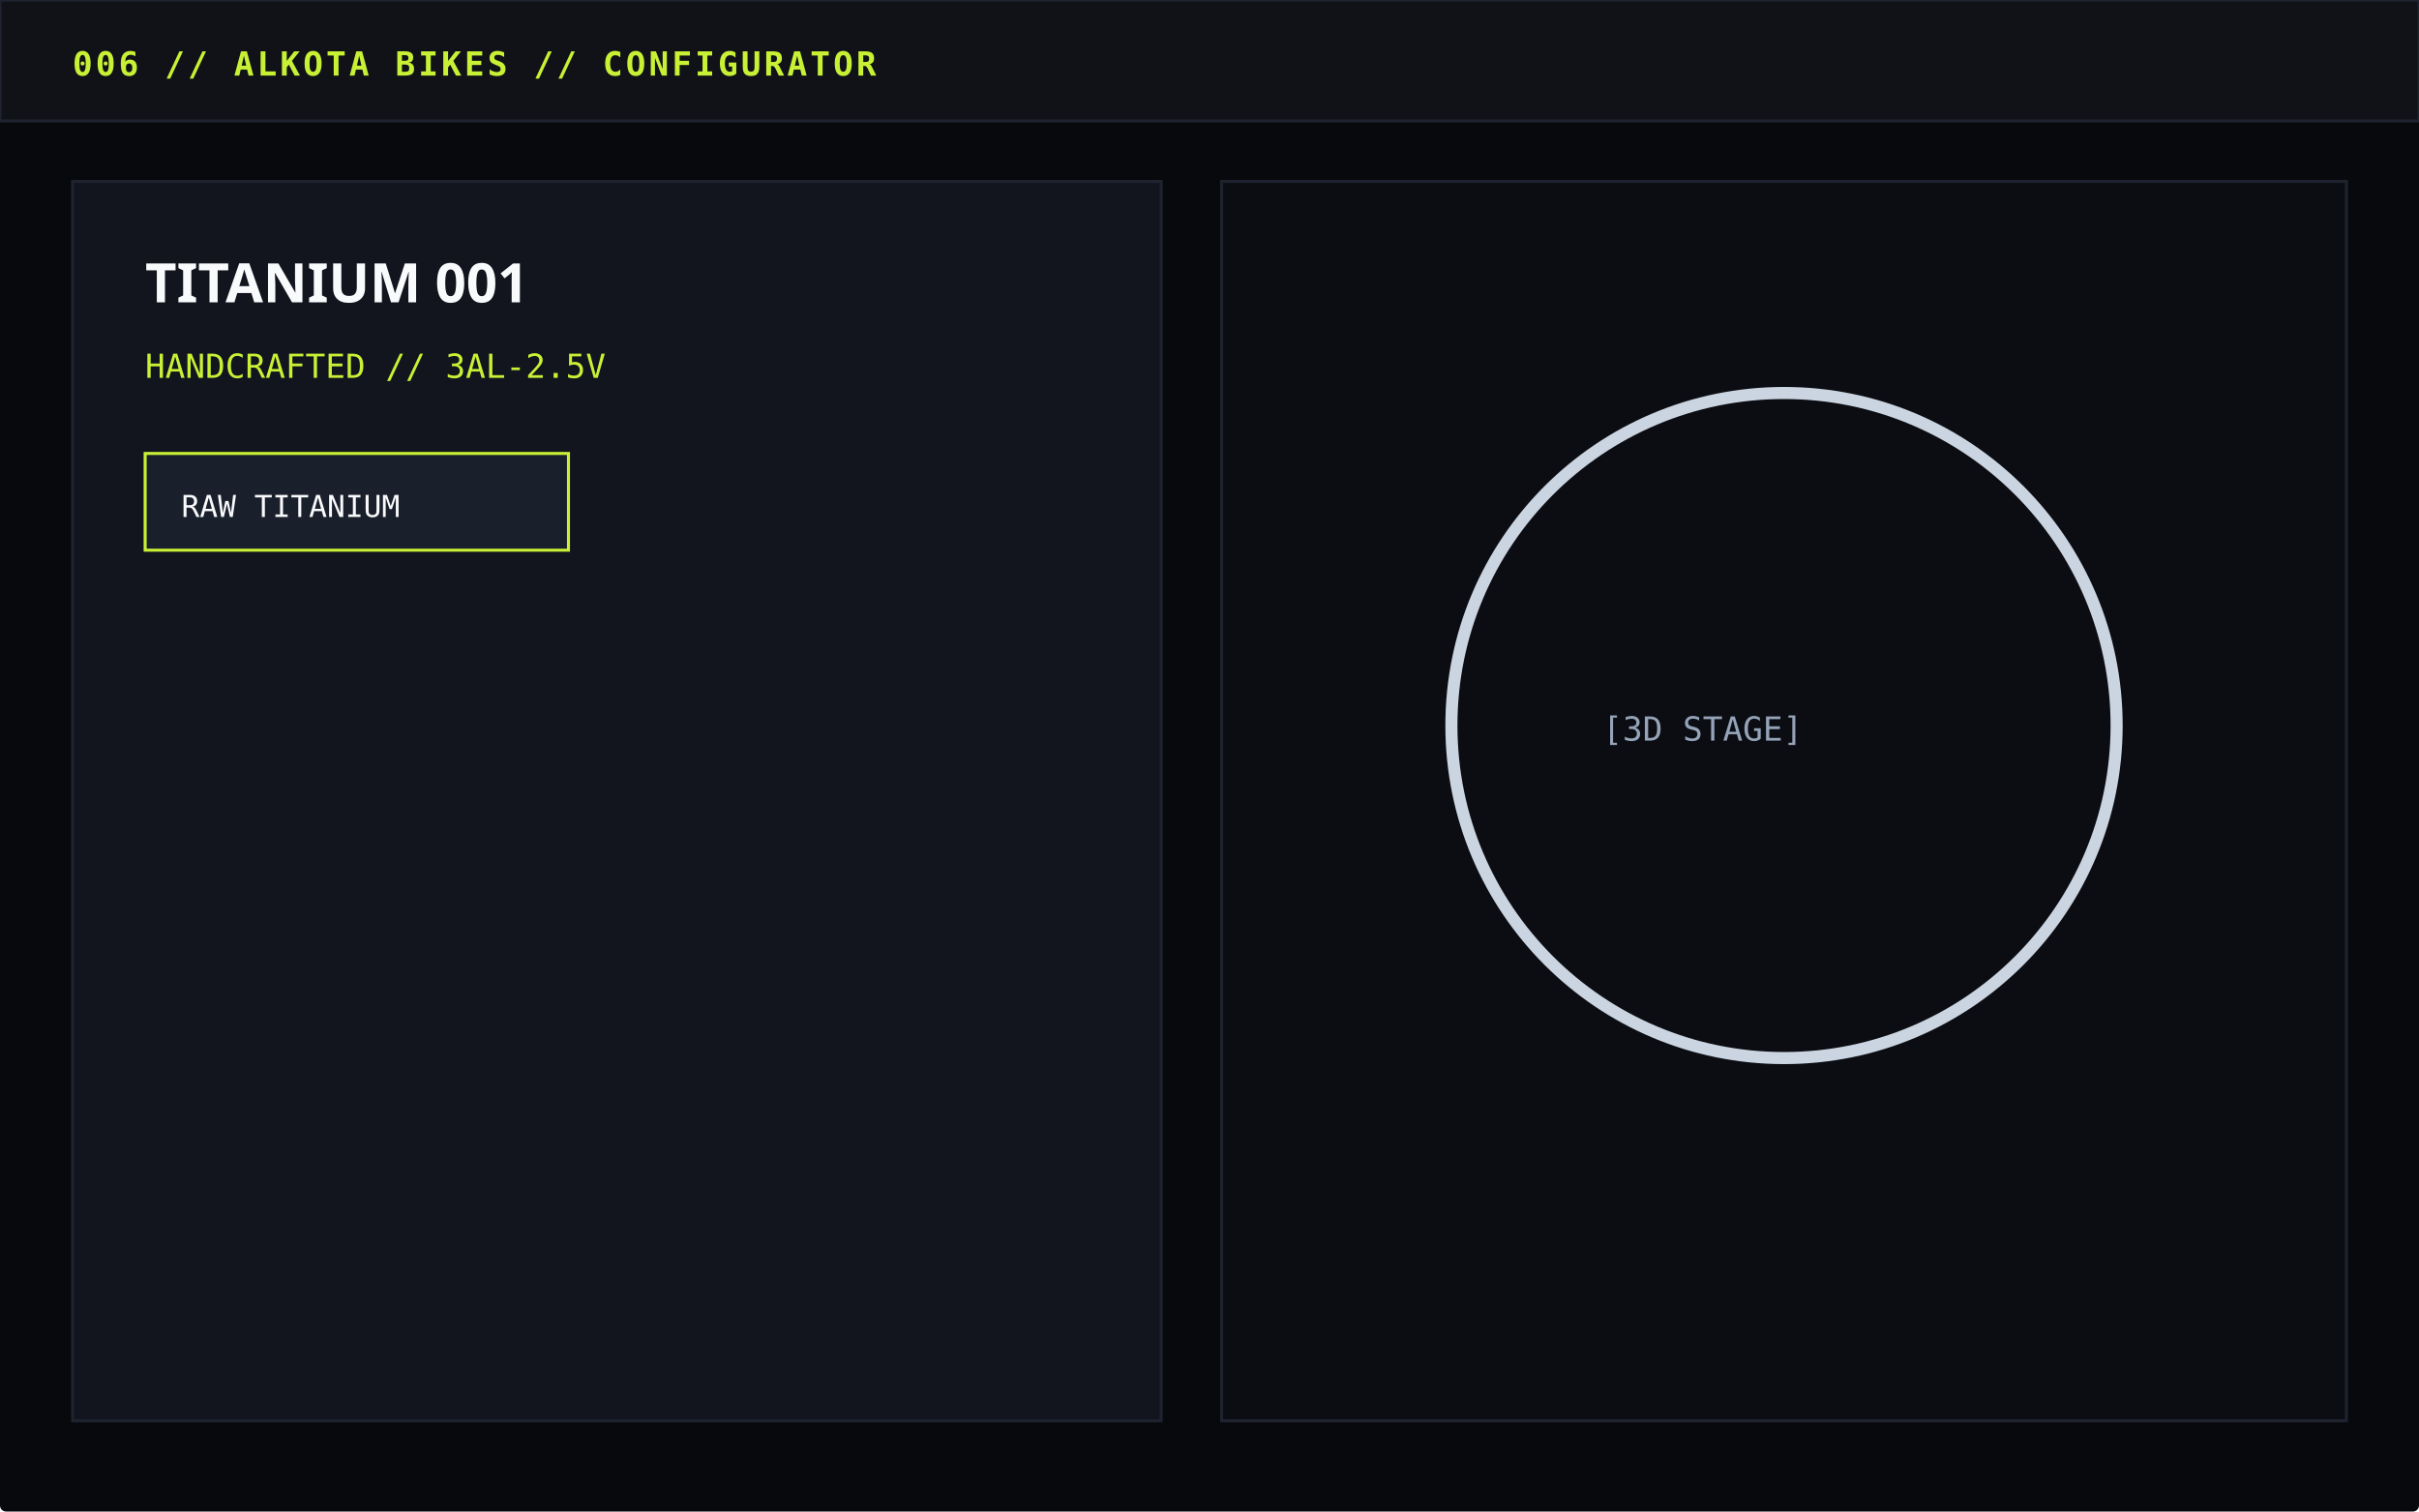
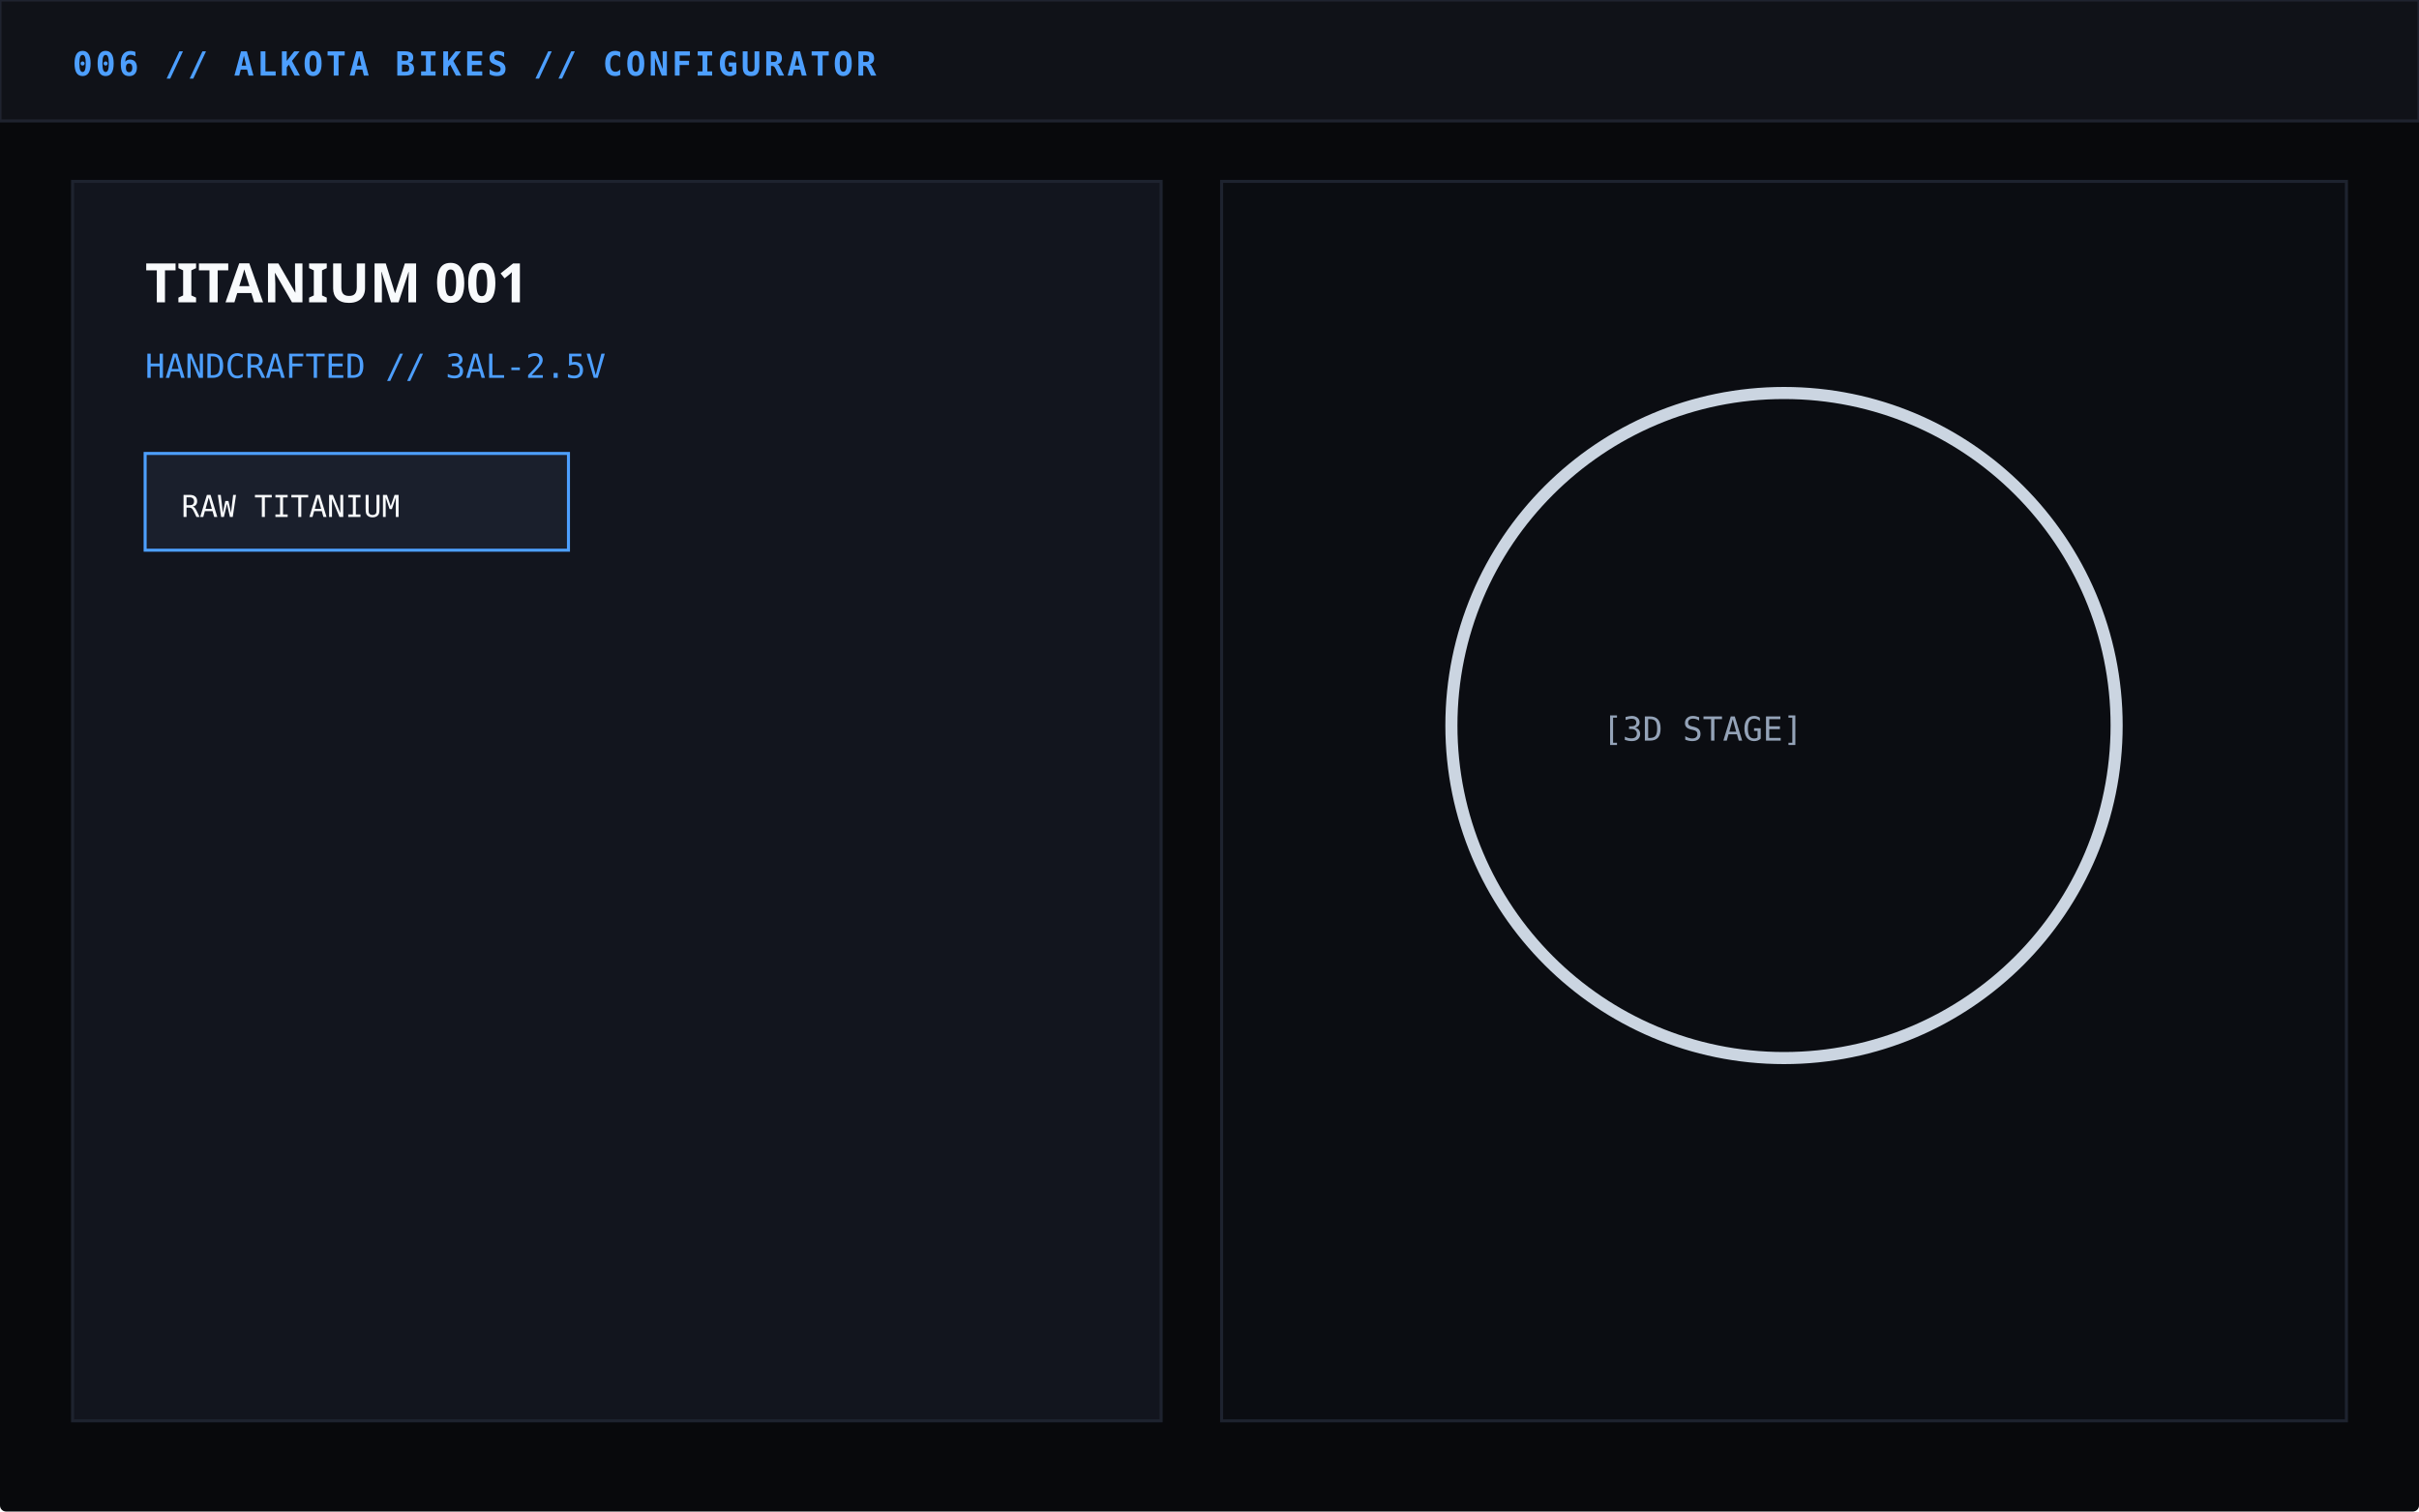
<svg xmlns="http://www.w3.org/2000/svg" width="800" height="500" viewBox="0 0 800 500" fill="none">
  <rect width="800" height="500" fill="#08090C" rx="2" />
  <rect x="0" y="0" width="800" height="40" fill="#101218" stroke="#1F232F" stroke-width="1" />
-   <text x="24" y="25" font-family="monospace" font-size="11" fill="#C8F135" font-weight="bold" letter-spacing="1">006 // ALKOTA BIKES // CONFIGURATOR</text>
+   <text x="24" y="25" font-family="monospace" font-size="11" fill="#4D9FFF" font-weight="bold" letter-spacing="1">006 // ALKOTA BIKES // CONFIGURATOR</text>
  <rect x="24" y="60" width="360" height="410" fill="#12151E" stroke="#1E232F" stroke-width="1" />
  <text x="48" y="100" font-family="sans-serif" font-size="18" font-weight="800" fill="#F8FAFC">TITANIUM 001</text>
-   <text x="48" y="125" font-family="monospace" font-size="11" fill="#C8F135">HANDCRAFTED // 3AL-2.5V</text>
-   <rect x="48" y="150" width="140" height="32" fill="#1A1F2C" stroke="#C8F135" stroke-width="1" />
+   <text x="48" y="125" font-family="monospace" font-size="11" fill="#4D9FFF">HANDCRAFTED // 3AL-2.5V</text>
+   <rect x="48" y="150" width="140" height="32" fill="#1A1F2C" stroke="#4D9FFF" stroke-width="1" />
  <text x="60" y="171" font-family="monospace" font-size="10" fill="#F8FAFC">RAW TITANIUM</text>
  <rect x="404" y="60" width="372" height="410" fill="#0B0D12" stroke="#1E232F" stroke-width="1" />
  <circle cx="590" cy="240" r="110" stroke="#CBD5E1" stroke-width="4" fill="none" />
  <text x="530" y="245" font-family="monospace" font-size="11" fill="#94A3B8">[3D STAGE]</text>
</svg>
